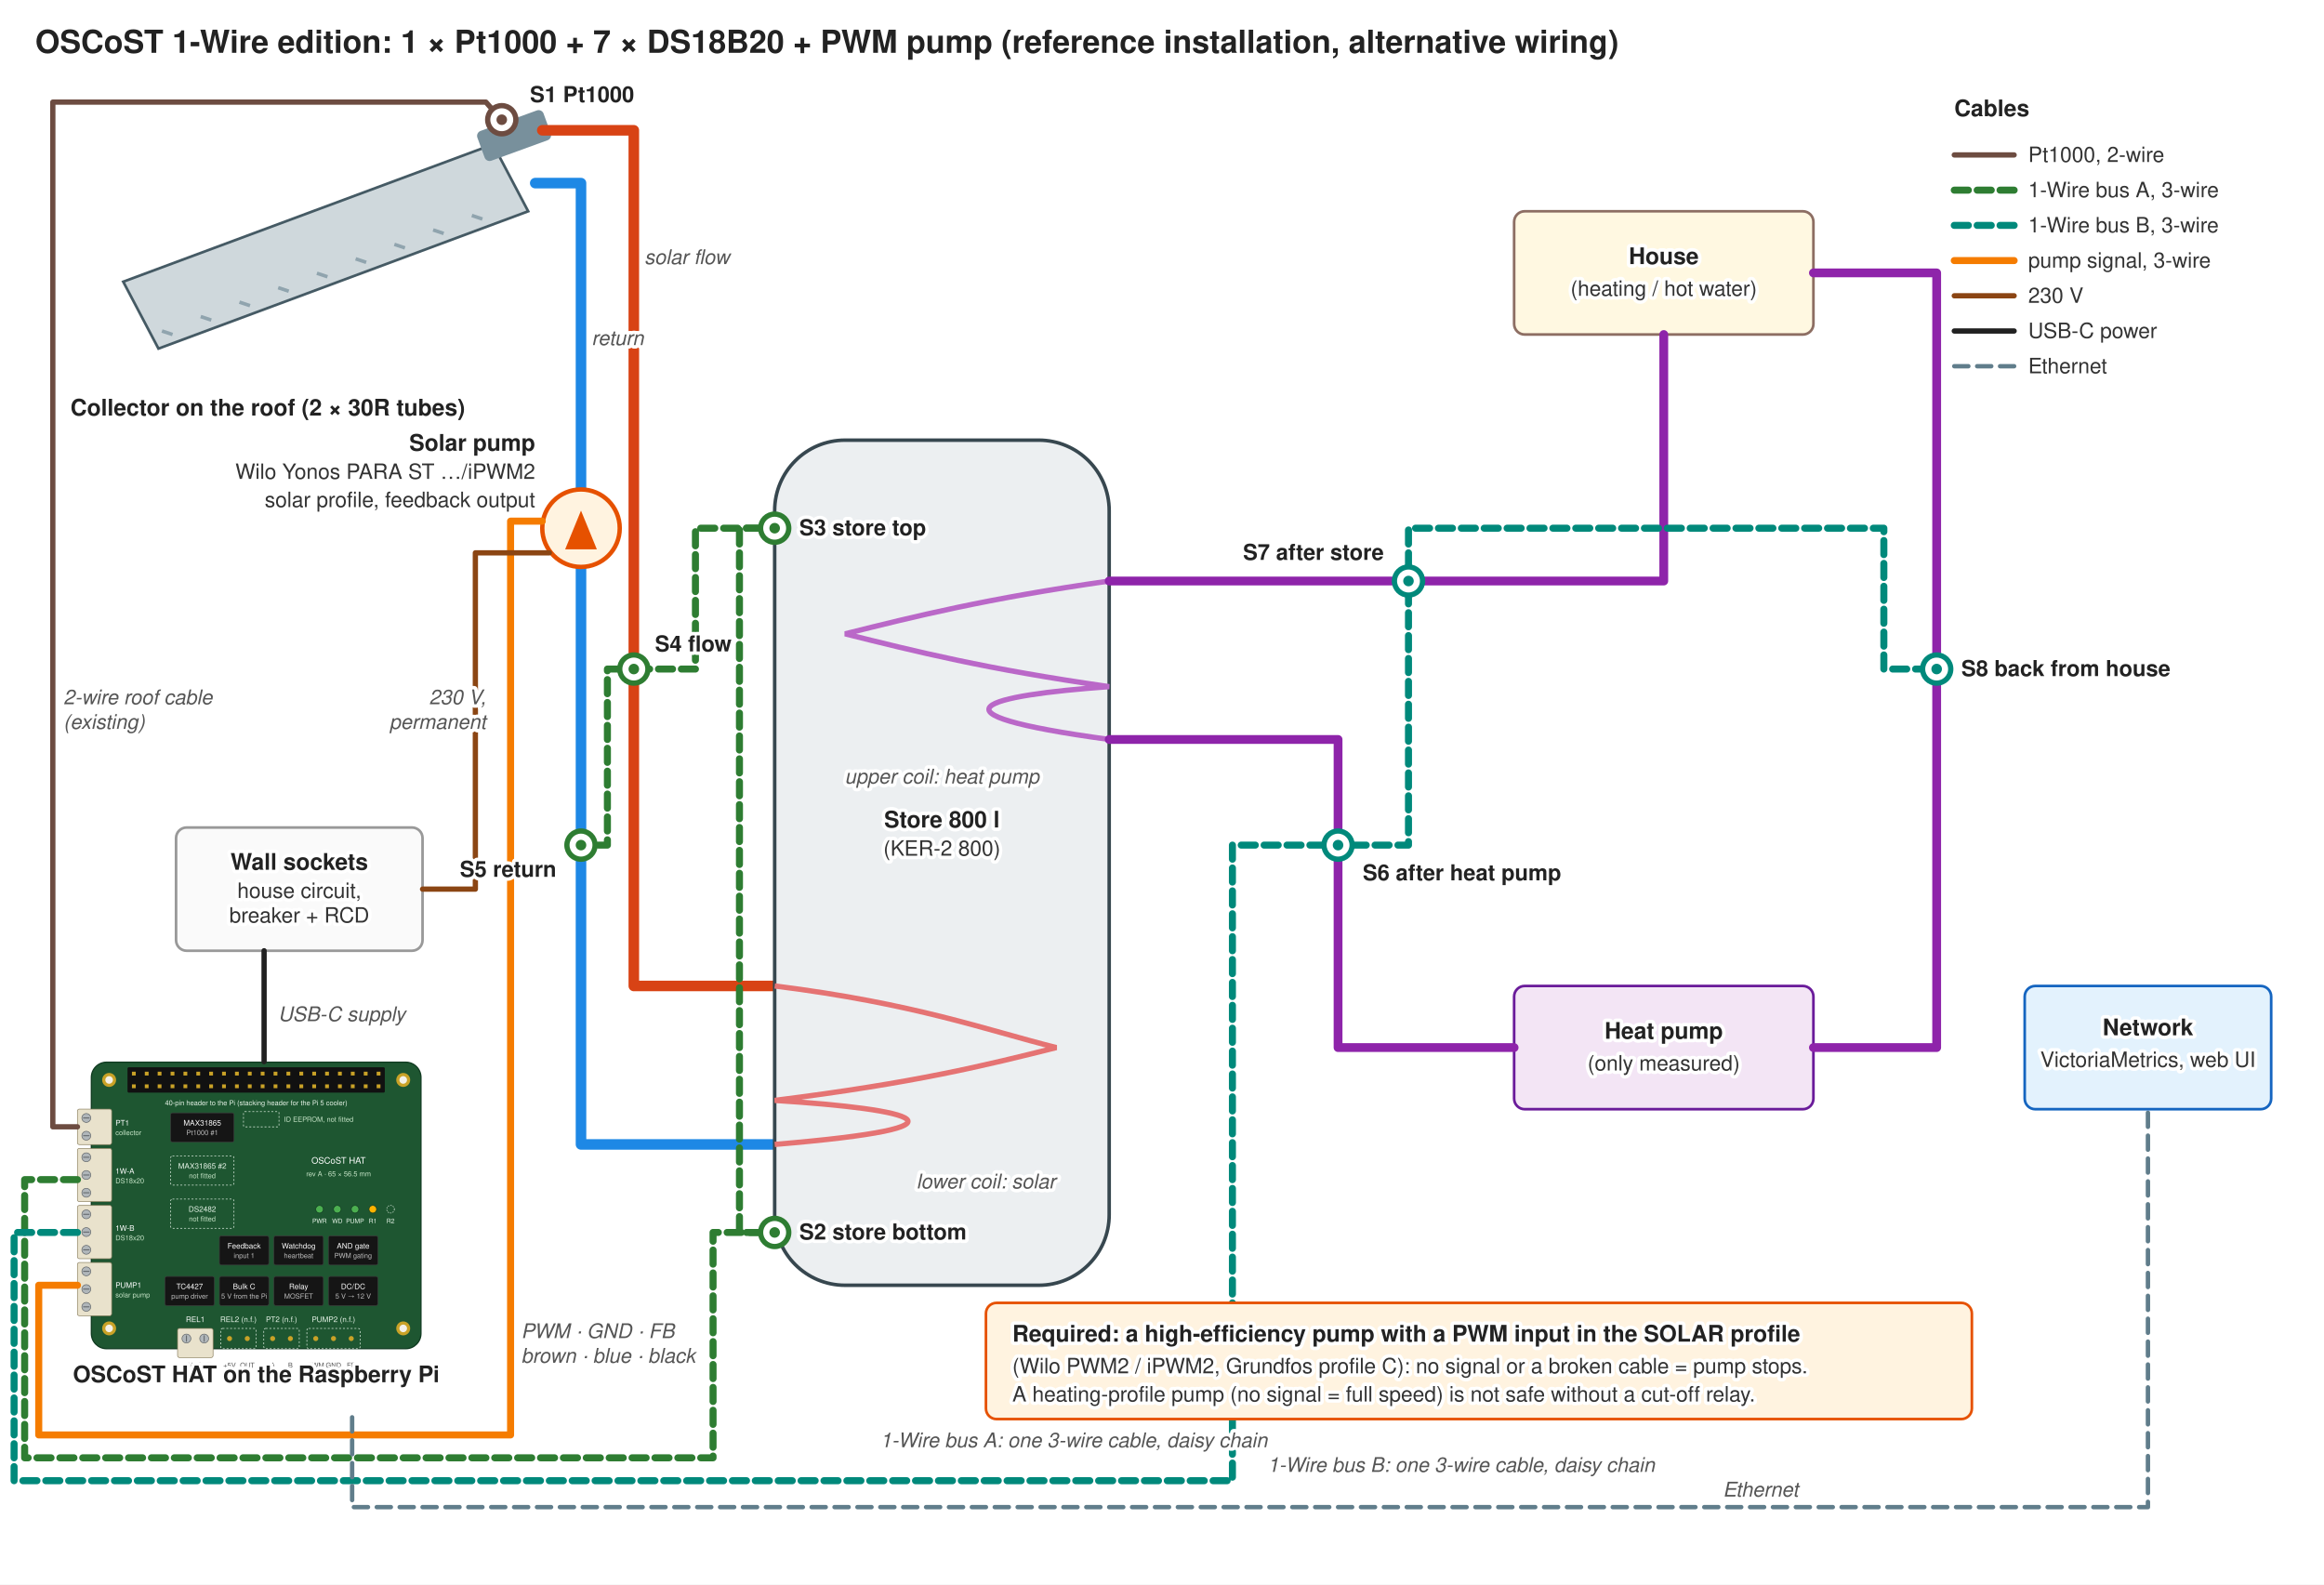
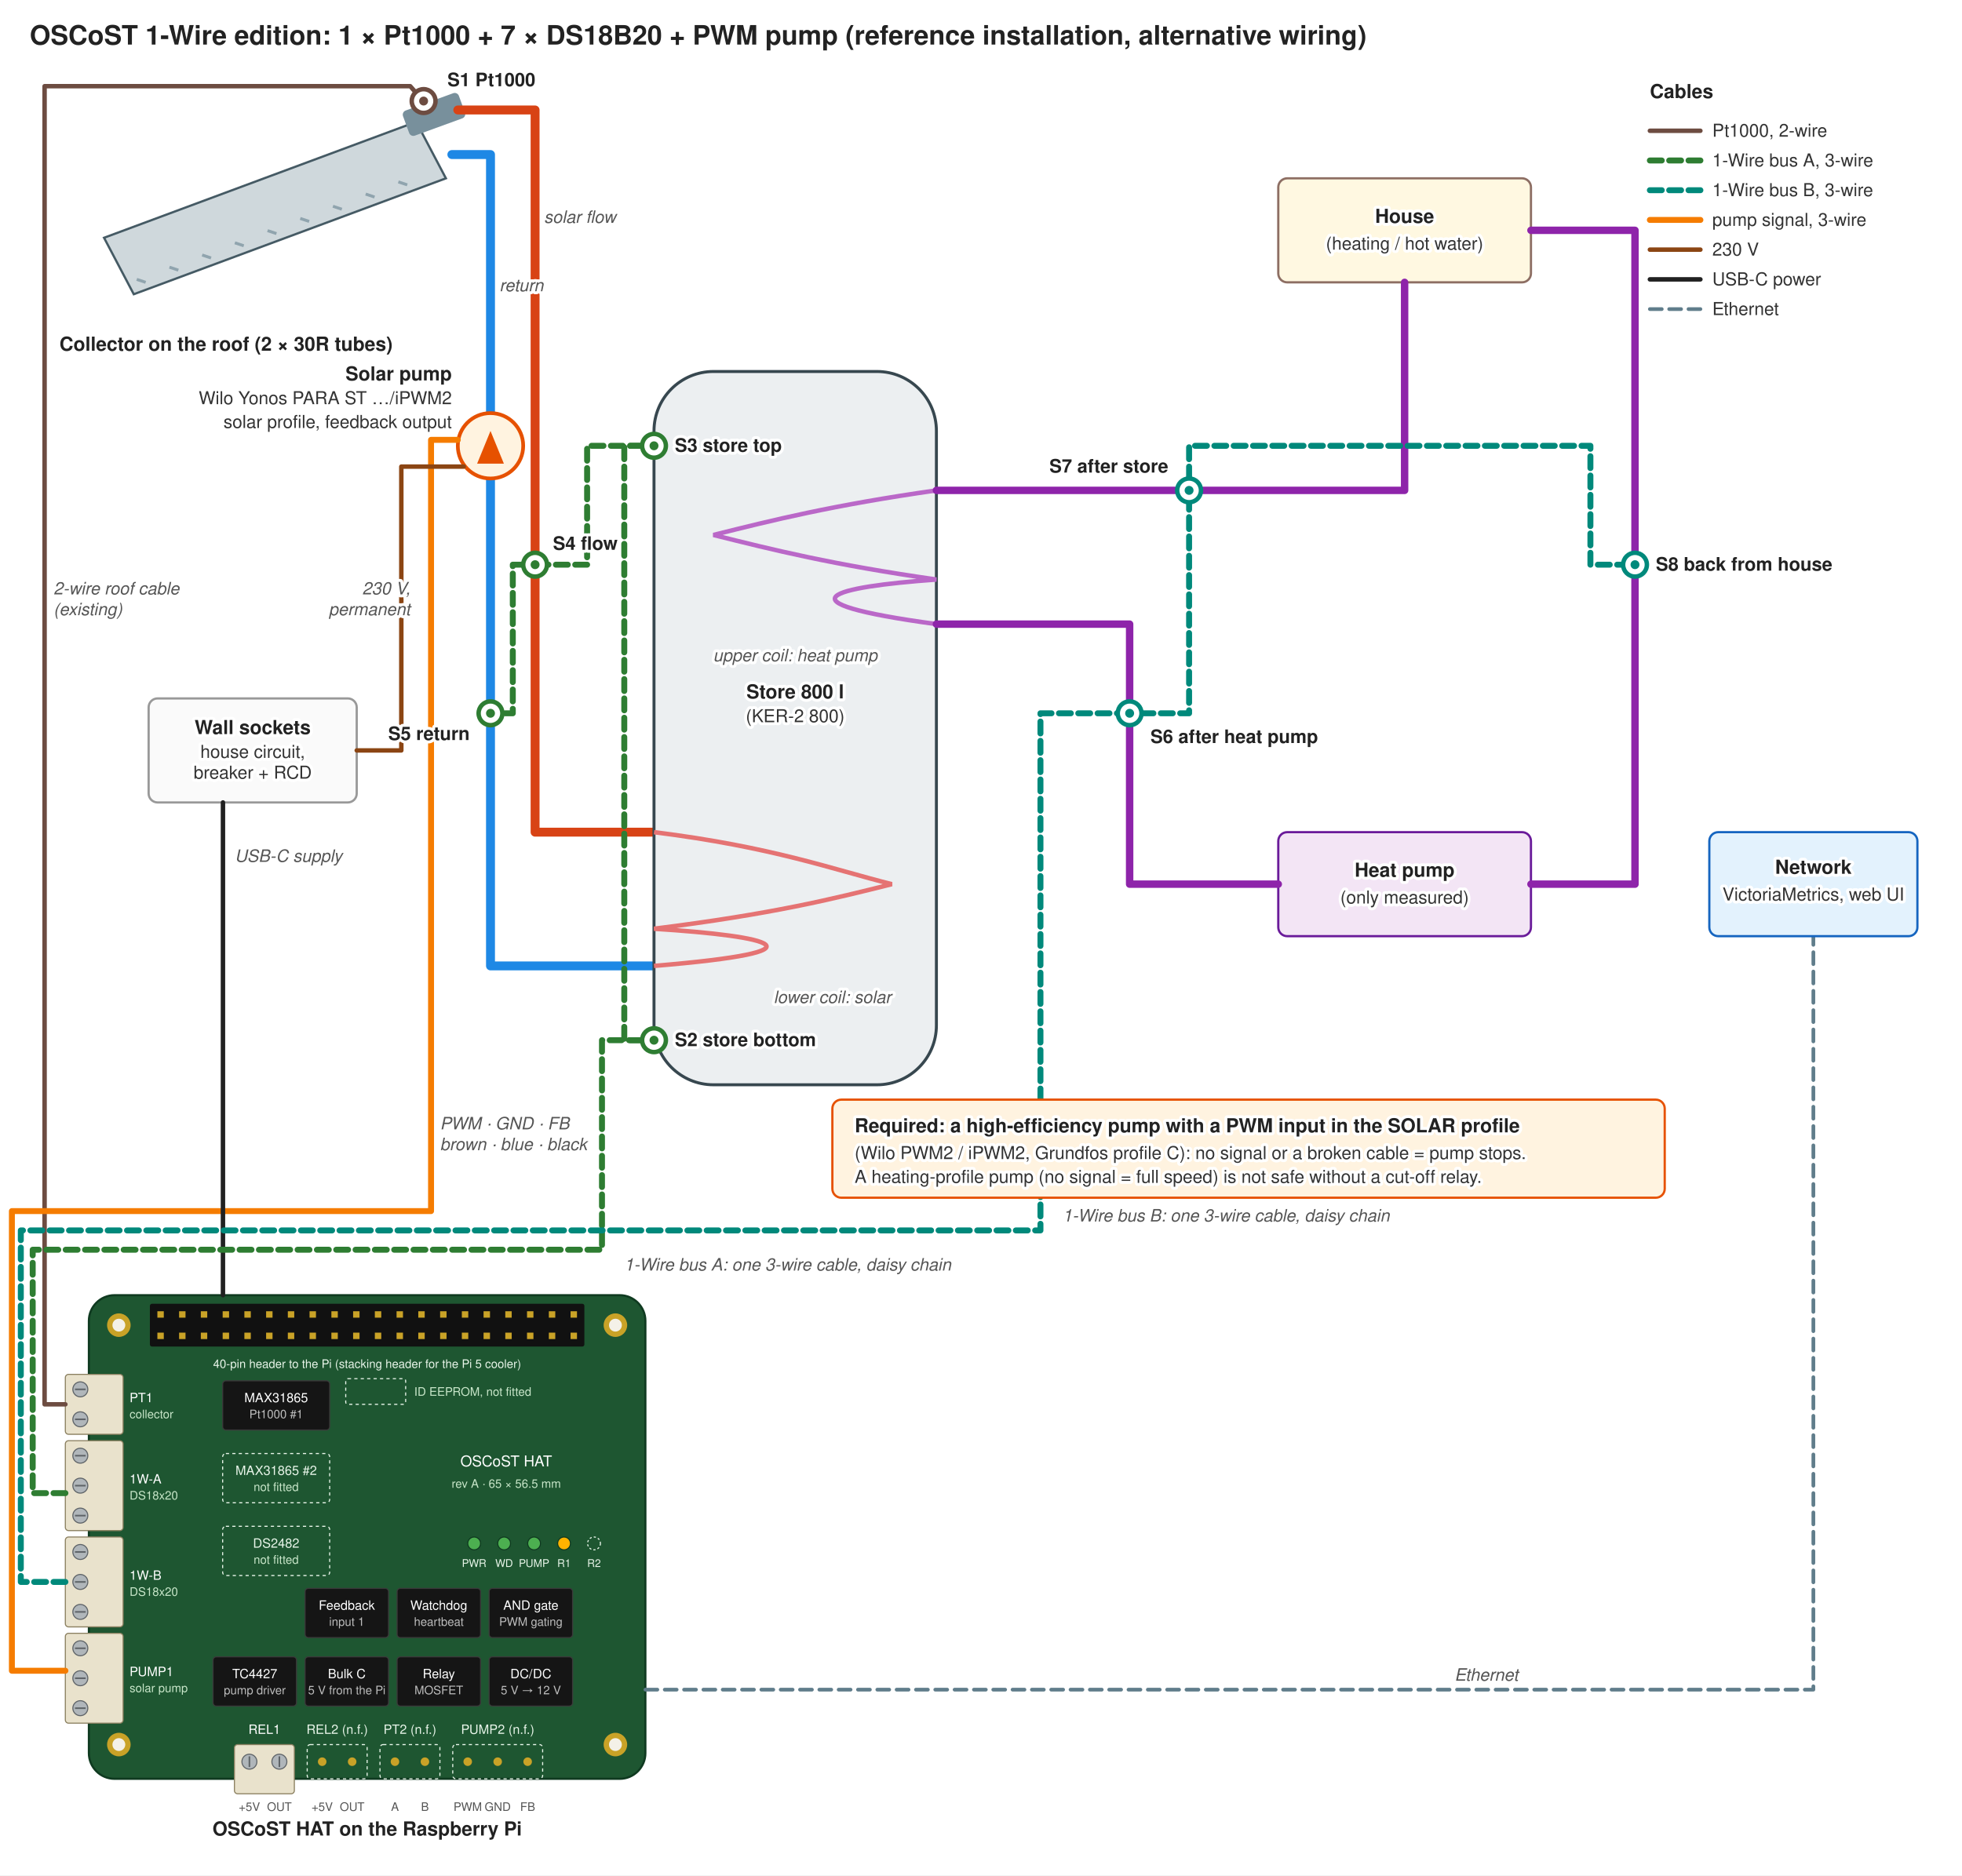
- <svg xmlns="http://www.w3.org/2000/svg" viewBox="0 0 1320 900" font-family="Helvetica, Arial, sans-serif">
+ <svg xmlns="http://www.w3.org/2000/svg" viewBox="0 0 1320 1262" font-family="Helvetica, Arial, sans-serif">
  <style>text{paint-order:stroke;stroke:#fff;stroke-width:4px;stroke-linejoin:round}.n{font-size:12px;fill:#333}.s{font-size:12.5px;font-weight:bold;fill:#222}.h{font-size:18px;font-weight:bold;fill:#222}.b{font-size:13px;font-weight:bold;fill:#222}.w{font-size:12px;fill:#fff;stroke:none}.wb{font-size:13px;font-weight:bold;fill:#fff;stroke:none}.o{font-size:11.5px;font-style:italic;fill:#555}.th,.ts{stroke:none}</style>
-   <rect width="1320" height="900" fill="white" />
+   <rect width="1320" height="1262" fill="white" />
  <text x="20" y="30" class="h" text-anchor="start">OSCoST 1-Wire edition: 1 × Pt1000 + 7 × DS18B20 + PWM pump (reference installation, alternative wiring)</text>
  <polygon points="70,160 280,82 300,120 90,198" fill="#cfd8dc" stroke="#455a64" stroke-width="1.5" />
  <line x1="92" y1="188.0" x2="98" y2="190.0" stroke="#90a4ae" stroke-width="2" />
  <line x1="114" y1="179.8" x2="120" y2="181.8" stroke="#90a4ae" stroke-width="2" />
  <line x1="136" y1="171.6" x2="142" y2="173.6" stroke="#90a4ae" stroke-width="2" />
  <line x1="158" y1="163.4" x2="164" y2="165.4" stroke="#90a4ae" stroke-width="2" />
  <line x1="180" y1="155.2" x2="186" y2="157.2" stroke="#90a4ae" stroke-width="2" />
  <line x1="202" y1="147.0" x2="208" y2="149.0" stroke="#90a4ae" stroke-width="2" />
  <line x1="224" y1="138.8" x2="230" y2="140.8" stroke="#90a4ae" stroke-width="2" />
  <line x1="246" y1="130.6" x2="252" y2="132.6" stroke="#90a4ae" stroke-width="2" />
  <line x1="268" y1="122.4" x2="274" y2="124.4" stroke="#90a4ae" stroke-width="2" />
  <rect x="272" y="68" width="40" height="18" rx="3" fill="#78909c" transform="rotate(-20 292 77)" />
  <text x="40" y="236" class="b" text-anchor="start">Collector on the roof (2 × 30R tubes)</text>
  <polyline points="308,74 360,74 360,560 440,560" fill="none" stroke="#d84315" stroke-width="6" stroke-linecap="round" stroke-linejoin="round" />
  <polyline points="440,650 330,650 330,104 304,104" fill="none" stroke="#1e88e5" stroke-width="6" stroke-linecap="round" stroke-linejoin="round" />
  <text x="366" y="150" class="o" text-anchor="start">solar flow</text>
  <text x="336" y="196" class="o" text-anchor="start">return</text>
  <circle cx="330" cy="300" r="22" fill="#fff3e0" stroke="#e65100" stroke-width="2.5" />
  <polygon points="321,312 339,312 330,290" fill="#e65100" />
  <text x="304" y="256" class="b" text-anchor="end">Solar pump</text>
  <text x="304" y="272" class="n" text-anchor="end">Wilo Yonos PARA ST …/iPWM2</text>
  <text x="304" y="288" class="n" text-anchor="end">solar profile, feedback output</text>
  <rect x="440" y="250" width="190" height="480" rx="40" fill="#eceff1" stroke="#37474f" stroke-width="2" />
  <path d="M440,560 C520,570 560,585 600,595 C560,605 520,615 440,625 C520,630 560,640 440,650" fill="none" stroke="#e57373" stroke-width="3" />
  <path d="M630,330 C560,340 520,350 480,360 C520,370 560,380 630,390 C560,395 520,405 630,420" fill="none" stroke="#ba68c8" stroke-width="3" />
  <text x="535" y="470" class="b" text-anchor="middle">Store 800 l</text>
  <text x="535" y="486" class="n" text-anchor="middle">(KER-2 800)</text>
  <text x="535" y="445" class="o" text-anchor="middle">upper coil: heat pump</text>
  <text x="560" y="675" class="o" text-anchor="middle">lower coil: solar</text>
  <rect x="860" y="120" width="170" height="70" rx="6" fill="#fff8e1" stroke="#8d6e63" stroke-width="1.5" />
  <text x="945" y="150" class="b" text-anchor="middle">House</text>
  <text x="945" y="168" class="n" text-anchor="middle">(heating / hot water)</text>
  <rect x="860" y="560" width="170" height="70" rx="6" fill="#f3e5f5" stroke="#6a1b9a" stroke-width="1.5" />
  <text x="945" y="590" class="b" text-anchor="middle">Heat pump</text>
  <text x="945" y="608" class="n" text-anchor="middle">(only measured)</text>
  <polyline points="860,595 760,595 760,420 630,420" fill="none" stroke="#8e24aa" stroke-width="5" stroke-linecap="round" stroke-linejoin="round" />
  <polyline points="630,330 945,330 945,190" fill="none" stroke="#8e24aa" stroke-width="5" stroke-linecap="round" stroke-linejoin="round" />
  <polyline points="1030,155 1100,155 1100,595 1030,595" fill="none" stroke="#8e24aa" stroke-width="5" stroke-linecap="round" stroke-linejoin="round" />
  <rect x="100" y="470" width="140" height="70" rx="6" fill="#fafafa" stroke="#999" stroke-width="1.5" />
  <text x="170" y="494" class="b" text-anchor="middle">Wall sockets</text>
  <text x="170" y="510" class="n" text-anchor="middle">house circuit,</text>
  <text x="170" y="524" class="n" text-anchor="middle">breaker + RCD</text>
-   <g transform="translate(23.1,592.5) scale(0.36)">
+   <g transform="translate(2.2,850.0) scale(0.72)">
    <rect x="80" y="30" width="520" height="452" rx="24" fill="#1E5631" stroke="#0F3A20" stroke-width="2" />
    <circle cx="108" cy="58" r="11" fill="#C9A227" />
    <circle cx="108" cy="58" r="6" fill="#F4F1E8" />
    <circle cx="572" cy="58" r="11" fill="#C9A227" />
    <circle cx="572" cy="58" r="6" fill="#F4F1E8" />
    <circle cx="108" cy="450" r="11" fill="#C9A227" />
    <circle cx="108" cy="450" r="6" fill="#F4F1E8" />
    <circle cx="572" cy="450" r="11" fill="#C9A227" />
    <circle cx="572" cy="450" r="6" fill="#F4F1E8" />
    <rect x="137" y="38" width="406" height="40" rx="2" fill="#111111" />
    <rect x="144.0" y="45" width="6" height="6" fill="#C9A227" />
    <rect x="144.0" y="65" width="6" height="6" fill="#C9A227" />
    <rect x="164.3" y="45" width="6" height="6" fill="#C9A227" />
    <rect x="164.3" y="65" width="6" height="6" fill="#C9A227" />
    <rect x="184.6" y="45" width="6" height="6" fill="#C9A227" />
    <rect x="184.6" y="65" width="6" height="6" fill="#C9A227" />
    <rect x="205.0" y="45" width="6" height="6" fill="#C9A227" />
    <rect x="205.0" y="65" width="6" height="6" fill="#C9A227" />
    <rect x="225.3" y="45" width="6" height="6" fill="#C9A227" />
    <rect x="225.3" y="65" width="6" height="6" fill="#C9A227" />
    <rect x="245.6" y="45" width="6" height="6" fill="#C9A227" />
    <rect x="245.6" y="65" width="6" height="6" fill="#C9A227" />
    <rect x="265.9" y="45" width="6" height="6" fill="#C9A227" />
    <rect x="265.9" y="65" width="6" height="6" fill="#C9A227" />
    <rect x="286.2" y="45" width="6" height="6" fill="#C9A227" />
    <rect x="286.2" y="65" width="6" height="6" fill="#C9A227" />
    <rect x="306.6" y="45" width="6" height="6" fill="#C9A227" />
    <rect x="306.6" y="65" width="6" height="6" fill="#C9A227" />
    <rect x="326.9" y="45" width="6" height="6" fill="#C9A227" />
    <rect x="326.9" y="65" width="6" height="6" fill="#C9A227" />
    <rect x="347.2" y="45" width="6" height="6" fill="#C9A227" />
    <rect x="347.2" y="65" width="6" height="6" fill="#C9A227" />
    <rect x="367.5" y="45" width="6" height="6" fill="#C9A227" />
    <rect x="367.5" y="65" width="6" height="6" fill="#C9A227" />
    <rect x="387.8" y="45" width="6" height="6" fill="#C9A227" />
    <rect x="387.8" y="65" width="6" height="6" fill="#C9A227" />
    <rect x="408.2" y="45" width="6" height="6" fill="#C9A227" />
    <rect x="408.2" y="65" width="6" height="6" fill="#C9A227" />
    <rect x="428.5" y="45" width="6" height="6" fill="#C9A227" />
    <rect x="428.5" y="65" width="6" height="6" fill="#C9A227" />
    <rect x="448.8" y="45" width="6" height="6" fill="#C9A227" />
    <rect x="448.8" y="65" width="6" height="6" fill="#C9A227" />
    <rect x="469.1" y="45" width="6" height="6" fill="#C9A227" />
    <rect x="469.1" y="65" width="6" height="6" fill="#C9A227" />
    <rect x="489.4" y="45" width="6" height="6" fill="#C9A227" />
    <rect x="489.4" y="65" width="6" height="6" fill="#C9A227" />
    <rect x="509.8" y="45" width="6" height="6" fill="#C9A227" />
    <rect x="509.8" y="65" width="6" height="6" fill="#C9A227" />
    <rect x="530.1" y="45" width="6" height="6" fill="#C9A227" />
    <rect x="530.1" y="65" width="6" height="6" fill="#C9A227" />
    <text class="ts" x="340" y="98" text-anchor="middle" style="font-size:11px;font-weight:400;fill:#E8F5E9">40-pin header to the Pi (stacking header for the Pi 5 cooler)</text>
    <rect x="320" y="108" width="56" height="24" rx="2" fill="none" stroke="#E8F5E9" stroke-width="1" stroke-dasharray="3 3" />
    <text class="ts" x="384" y="124" text-anchor="start" style="font-size:11px;font-weight:400;fill:#C8E6C9">ID EEPROM, not fitted</text>
    <rect x="58" y="104" width="54" height="56" rx="3" fill="#E9E2CC" stroke="#8A7F5F" stroke-width="1" />
    <circle cx="72" cy="118" r="7" fill="#B0B6BA" stroke="#5F6468" />
    <line x1="67" y1="118" x2="77" y2="118" stroke="#5F6468" stroke-width="1.5" />
    <circle cx="72" cy="146" r="7" fill="#B0B6BA" stroke="#5F6468" />
    <line x1="67" y1="146" x2="77" y2="146" stroke="#5F6468" stroke-width="1.5" />
    <text class="th" x="118" y="130.0" text-anchor="start" style="font-size:12px;font-weight:500;fill:#ffffff">PT1</text>
    <text class="ts" x="118" y="145.0" text-anchor="start" style="font-size:11px;font-weight:400;fill:#C8E6C9">collector</text>
    <rect x="58" y="166" width="54" height="84" rx="3" fill="#E9E2CC" stroke="#8A7F5F" stroke-width="1" />
    <circle cx="72" cy="180" r="7" fill="#B0B6BA" stroke="#5F6468" />
    <line x1="67" y1="180" x2="77" y2="180" stroke="#5F6468" stroke-width="1.5" />
    <circle cx="72" cy="208" r="7" fill="#B0B6BA" stroke="#5F6468" />
    <line x1="67" y1="208" x2="77" y2="208" stroke="#5F6468" stroke-width="1.5" />
    <circle cx="72" cy="236" r="7" fill="#B0B6BA" stroke="#5F6468" />
    <line x1="67" y1="236" x2="77" y2="236" stroke="#5F6468" stroke-width="1.5" />
    <text class="th" x="118" y="206.0" text-anchor="start" style="font-size:12px;font-weight:500;fill:#ffffff">1W-A</text>
    <text class="ts" x="118" y="221.0" text-anchor="start" style="font-size:11px;font-weight:400;fill:#C8E6C9">DS18x20</text>
    <rect x="58" y="256" width="54" height="84" rx="3" fill="#E9E2CC" stroke="#8A7F5F" stroke-width="1" />
    <circle cx="72" cy="270" r="7" fill="#B0B6BA" stroke="#5F6468" />
    <line x1="67" y1="270" x2="77" y2="270" stroke="#5F6468" stroke-width="1.5" />
    <circle cx="72" cy="298" r="7" fill="#B0B6BA" stroke="#5F6468" />
    <line x1="67" y1="298" x2="77" y2="298" stroke="#5F6468" stroke-width="1.5" />
    <circle cx="72" cy="326" r="7" fill="#B0B6BA" stroke="#5F6468" />
    <line x1="67" y1="326" x2="77" y2="326" stroke="#5F6468" stroke-width="1.5" />
    <text class="th" x="118" y="296.0" text-anchor="start" style="font-size:12px;font-weight:500;fill:#ffffff">1W-B</text>
    <text class="ts" x="118" y="311.0" text-anchor="start" style="font-size:11px;font-weight:400;fill:#C8E6C9">DS18x20</text>
    <rect x="58" y="346" width="54" height="84" rx="3" fill="#E9E2CC" stroke="#8A7F5F" stroke-width="1" />
    <circle cx="72" cy="360" r="7" fill="#B0B6BA" stroke="#5F6468" />
    <line x1="67" y1="360" x2="77" y2="360" stroke="#5F6468" stroke-width="1.5" />
    <circle cx="72" cy="388" r="7" fill="#B0B6BA" stroke="#5F6468" />
    <line x1="67" y1="388" x2="77" y2="388" stroke="#5F6468" stroke-width="1.5" />
    <circle cx="72" cy="416" r="7" fill="#B0B6BA" stroke="#5F6468" />
    <line x1="67" y1="416" x2="77" y2="416" stroke="#5F6468" stroke-width="1.5" />
    <text class="th" x="118" y="386.0" text-anchor="start" style="font-size:12px;font-weight:500;fill:#ffffff">PUMP1</text>
    <text class="ts" x="118" y="401.0" text-anchor="start" style="font-size:11px;font-weight:400;fill:#C8E6C9">solar pump</text>
    <rect x="216" y="450" width="56" height="46" rx="3" fill="#E9E2CC" stroke="#8A7F5F" stroke-width="1" />
    <circle cx="230" cy="466" r="7" fill="#B0B6BA" stroke="#5F6468" />
    <line x1="230" y1="461" x2="230" y2="471" stroke="#5F6468" stroke-width="1.5" />
    <text class="ts" x="230" y="512" text-anchor="middle" style="font-size:11px;font-weight:400;fill:#555555">+5V</text>
    <circle cx="258" cy="466" r="7" fill="#B0B6BA" stroke="#5F6468" />
    <line x1="258" y1="461" x2="258" y2="471" stroke="#5F6468" stroke-width="1.5" />
    <text class="ts" x="258" y="512" text-anchor="middle" style="font-size:11px;font-weight:400;fill:#555555">OUT</text>
    <text class="th" x="244.0" y="440" text-anchor="middle" style="font-size:12px;font-weight:500;fill:#ffffff">REL1</text>
    <rect x="284" y="450" width="56" height="32" rx="3" fill="none" stroke="#E8F5E9" stroke-width="1" stroke-dasharray="3 3" />
    <circle cx="298" cy="466" r="4" fill="#C9A227" />
    <text class="ts" x="298" y="512" text-anchor="middle" style="font-size:11px;font-weight:400;fill:#555555">+5V</text>
    <circle cx="326" cy="466" r="4" fill="#C9A227" />
    <text class="ts" x="326" y="512" text-anchor="middle" style="font-size:11px;font-weight:400;fill:#555555">OUT</text>
    <text class="th" x="312.0" y="440" text-anchor="middle" style="font-size:12px;font-weight:500;fill:#E8F5E9">REL2 (n.f.)</text>
    <rect x="352" y="450" width="56" height="32" rx="3" fill="none" stroke="#E8F5E9" stroke-width="1" stroke-dasharray="3 3" />
    <circle cx="366" cy="466" r="4" fill="#C9A227" />
    <text class="ts" x="366" y="512" text-anchor="middle" style="font-size:11px;font-weight:400;fill:#555555">A</text>
    <circle cx="394" cy="466" r="4" fill="#C9A227" />
    <text class="ts" x="394" y="512" text-anchor="middle" style="font-size:11px;font-weight:400;fill:#555555">B</text>
    <text class="th" x="380.0" y="440" text-anchor="middle" style="font-size:12px;font-weight:500;fill:#E8F5E9">PT2 (n.f.)</text>
    <rect x="420" y="450" width="84" height="32" rx="3" fill="none" stroke="#E8F5E9" stroke-width="1" stroke-dasharray="3 3" />
    <circle cx="434" cy="466" r="4" fill="#C9A227" />
    <text class="ts" x="434" y="512" text-anchor="middle" style="font-size:11px;font-weight:400;fill:#555555">PWM</text>
    <circle cx="462" cy="466" r="4" fill="#C9A227" />
    <text class="ts" x="462" y="512" text-anchor="middle" style="font-size:11px;font-weight:400;fill:#555555">GND</text>
    <circle cx="490" cy="466" r="4" fill="#C9A227" />
    <text class="ts" x="490" y="512" text-anchor="middle" style="font-size:11px;font-weight:400;fill:#555555">FB</text>
    <text class="th" x="462.0" y="440" text-anchor="middle" style="font-size:12px;font-weight:500;fill:#E8F5E9">PUMP2 (n.f.)</text>
    <rect x="205" y="110" width="100" height="46" rx="3" fill="#151515" stroke="#3a3a3a" stroke-width="1" />
    <text class="th" x="255.0" y="130.0" text-anchor="middle" style="font-size:12px;font-weight:500;fill:#ffffff">MAX31865</text>
    <text class="ts" x="255.0" y="145.0" text-anchor="middle" style="font-size:11px;font-weight:400;fill:#bdbdbd">Pt1000 #1</text>
    <rect x="205" y="178" width="100" height="46" rx="3" fill="none" stroke="#E8F5E9" stroke-width="1" stroke-dasharray="3 3" />
    <text class="th" x="255" y="198" text-anchor="middle" style="font-size:12px;font-weight:500;fill:#E8F5E9">MAX31865 #2</text>
    <text class="ts" x="255" y="213" text-anchor="middle" style="font-size:11px;font-weight:400;fill:#C8E6C9">not fitted</text>
    <rect x="205" y="246" width="100" height="46" rx="3" fill="none" stroke="#E8F5E9" stroke-width="1" stroke-dasharray="3 3" />
    <text class="th" x="255" y="266" text-anchor="middle" style="font-size:12px;font-weight:500;fill:#E8F5E9">DS2482</text>
    <text class="ts" x="255" y="281" text-anchor="middle" style="font-size:11px;font-weight:400;fill:#C8E6C9">not fitted</text>
    <rect x="196" y="368" width="78" height="46" rx="3" fill="#151515" stroke="#3a3a3a" stroke-width="1" />
    <text class="th" x="235.0" y="388.0" text-anchor="middle" style="font-size:12px;font-weight:500;fill:#ffffff">TC4427</text>
    <text class="ts" x="235.0" y="403.0" text-anchor="middle" style="font-size:11px;font-weight:400;fill:#bdbdbd">pump driver</text>
    <rect x="282" y="368" width="78" height="46" rx="3" fill="#151515" stroke="#3a3a3a" stroke-width="1" />
    <text class="th" x="321.0" y="388.0" text-anchor="middle" style="font-size:12px;font-weight:500;fill:#ffffff">Bulk C</text>
    <text class="ts" x="321.0" y="403.0" text-anchor="middle" style="font-size:11px;font-weight:400;fill:#bdbdbd">5 V from the Pi</text>
    <rect x="368" y="368" width="78" height="46" rx="3" fill="#151515" stroke="#3a3a3a" stroke-width="1" />
    <text class="th" x="407.0" y="388.0" text-anchor="middle" style="font-size:12px;font-weight:500;fill:#ffffff">Relay</text>
    <text class="ts" x="407.0" y="403.0" text-anchor="middle" style="font-size:11px;font-weight:400;fill:#bdbdbd">MOSFET</text>
    <rect x="454" y="368" width="78" height="46" rx="3" fill="#151515" stroke="#3a3a3a" stroke-width="1" />
    <text class="th" x="493.0" y="388.0" text-anchor="middle" style="font-size:12px;font-weight:500;fill:#ffffff">DC/DC</text>
    <text class="ts" x="493.0" y="403.0" text-anchor="middle" style="font-size:11px;font-weight:400;fill:#bdbdbd">5 V → 12 V</text>
    <rect x="282" y="304" width="78" height="46" rx="3" fill="#151515" stroke="#3a3a3a" stroke-width="1" />
    <text class="th" x="321.0" y="324.0" text-anchor="middle" style="font-size:12px;font-weight:500;fill:#ffffff">Feedback</text>
    <text class="ts" x="321.0" y="339.0" text-anchor="middle" style="font-size:11px;font-weight:400;fill:#bdbdbd">input 1</text>
    <rect x="368" y="304" width="78" height="46" rx="3" fill="#151515" stroke="#3a3a3a" stroke-width="1" />
    <text class="th" x="407.0" y="324.0" text-anchor="middle" style="font-size:12px;font-weight:500;fill:#ffffff">Watchdog</text>
    <text class="ts" x="407.0" y="339.0" text-anchor="middle" style="font-size:11px;font-weight:400;fill:#bdbdbd">heartbeat</text>
    <rect x="454" y="304" width="78" height="46" rx="3" fill="#151515" stroke="#3a3a3a" stroke-width="1" />
    <text class="th" x="493.0" y="324.0" text-anchor="middle" style="font-size:12px;font-weight:500;fill:#ffffff">AND gate</text>
    <text class="ts" x="493.0" y="339.0" text-anchor="middle" style="font-size:11px;font-weight:400;fill:#bdbdbd">PWM gating</text>
    <circle cx="440" cy="262" r="6" fill="#4CAF50" stroke="#0F3A20" />
    <text class="ts" x="440" y="284" text-anchor="middle" style="font-size:10px;font-weight:400;fill:#E8F5E9">PWR</text>
    <circle cx="468" cy="262" r="6" fill="#4CAF50" stroke="#0F3A20" />
    <text class="ts" x="468" y="284" text-anchor="middle" style="font-size:10px;font-weight:400;fill:#E8F5E9">WD</text>
    <circle cx="496" cy="262" r="6" fill="#4CAF50" stroke="#0F3A20" />
    <text class="ts" x="496" y="284" text-anchor="middle" style="font-size:10px;font-weight:400;fill:#E8F5E9">PUMP</text>
    <circle cx="524" cy="262" r="6" fill="#FFB300" stroke="#0F3A20" />
    <text class="ts" x="524" y="284" text-anchor="middle" style="font-size:10px;font-weight:400;fill:#E8F5E9">R1</text>
    <circle cx="552" cy="262" r="6" fill="none" stroke="#E8F5E9" stroke-dasharray="2 2" />
    <text class="ts" x="552" y="284" text-anchor="middle" style="font-size:10px;font-weight:400;fill:#E8F5E9">R2</text>
    <text class="th" x="470" y="190" text-anchor="middle" style="font-size:14px;font-weight:500;fill:#ffffff">OSCoST HAT</text>
    <text class="ts" x="470" y="210" text-anchor="middle" style="font-size:11px;font-weight:400;fill:#C8E6C9">rev A · 65 × 56.5 mm</text>
  </g>
-   <text x="145.52" y="785.08" class="b" text-anchor="middle">OSCoST HAT on the Raspberry Pi</text>
-   <polyline points="44,640 30,640 30,58 276,58 283,66" fill="none" stroke="#6d4c41" stroke-width="3" stroke-linecap="round" stroke-linejoin="round" />
+   <text x="247.04" y="1235.2" class="b" text-anchor="middle">OSCoST HAT on the Raspberry Pi</text>
+   <polyline points="44,945.04 30,945.04 30,58 276,58 283,66" fill="none" stroke="#6d4c41" stroke-width="3" stroke-linecap="round" stroke-linejoin="round" />
  <text x="36" y="400" class="o" text-anchor="start">2-wire roof cable</text>
  <text x="36" y="414" class="o" text-anchor="start">(existing)</text>
-   <polyline points="44,730 22,730 22,815 290,815 290,296 308,296" fill="none" stroke="#f57c00" stroke-width="4" stroke-linecap="round" stroke-linejoin="round" />
+   <polyline points="44,1124.32 8,1124.32 8,815 290,815 290,296 308,296" fill="none" stroke="#f57c00" stroke-width="4" stroke-linecap="round" stroke-linejoin="round" />
  <polyline points="312,314 270,314 270,505 240,505" fill="none" stroke="#8B4513" stroke-width="3" stroke-linecap="round" stroke-linejoin="round" />
  <text x="296" y="760" class="o" text-anchor="start">PWM · GND · FB</text>
  <text x="296" y="774" class="o" text-anchor="start">brown · blue · black</text>
  <text x="276" y="400" class="o" text-anchor="end">230 V,</text>
  <text x="276" y="414" class="o" text-anchor="end">permanent</text>
-   <polyline points="150,603 150,540" fill="none" stroke="#212121" stroke-width="3" stroke-linecap="round" stroke-linejoin="round" />
+   <polyline points="150,540 150,871.6" fill="none" stroke="#212121" stroke-width="3" stroke-linecap="round" stroke-linejoin="round" />
  <text x="158" y="580" class="o" text-anchor="start">USB-C supply</text>
-   <polyline points="44,670 14,670 14,828 405,828 405,700 432,700" fill="none" stroke="#2e7d32" stroke-width="4" stroke-linecap="round" stroke-linejoin="round" stroke-dasharray="8 5" />
+   <polyline points="44,1004.8 22,1004.8 22,841 405,841 405,700 432,700" fill="none" stroke="#2e7d32" stroke-width="4" stroke-linecap="round" stroke-linejoin="round" stroke-dasharray="8 5" />
  <polyline points="432,700 420,700 420,300 432,300" fill="none" stroke="#2e7d32" stroke-width="4" stroke-linecap="round" stroke-linejoin="round" stroke-dasharray="8 5" />
  <polyline points="432,300 395,300 395,380 368,380" fill="none" stroke="#2e7d32" stroke-width="4" stroke-linecap="round" stroke-linejoin="round" stroke-dasharray="8 5" />
  <polyline points="352,380 345,380 345,480 338,480" fill="none" stroke="#2e7d32" stroke-width="4" stroke-linecap="round" stroke-linejoin="round" stroke-dasharray="8 5" />
-   <polyline points="44,700 8,700 8,841 700,841 700,480 752,480" fill="none" stroke="#00897b" stroke-width="4" stroke-linecap="round" stroke-linejoin="round" stroke-dasharray="8 5" />
+   <polyline points="44,1064.56 14,1064.56 14,828 700,828 700,480 752,480" fill="none" stroke="#00897b" stroke-width="4" stroke-linecap="round" stroke-linejoin="round" stroke-dasharray="8 5" />
  <polyline points="768,480 800,480 800,338" fill="none" stroke="#00897b" stroke-width="4" stroke-linecap="round" stroke-linejoin="round" stroke-dasharray="8 5" />
  <polyline points="800,322 800,300 1070,300 1070,380 1092,380" fill="none" stroke="#00897b" stroke-width="4" stroke-linecap="round" stroke-linejoin="round" stroke-dasharray="8 5" />
-   <polyline points="200,805 200,856 1220,856 1220,630" fill="none" stroke="#607d8b" stroke-width="2.5" stroke-linecap="round" stroke-linejoin="round" stroke-dasharray="8 5" />
+   <polyline points="434.24,1137.04 1220,1137.04 1220,630" fill="none" stroke="#607d8b" stroke-width="2.5" stroke-linecap="round" stroke-linejoin="round" stroke-dasharray="8 5" />
  <rect x="1150" y="560" width="140" height="70" rx="6" fill="#e3f2fd" stroke="#1565c0" stroke-width="1.5" />
  <text x="1220" y="588" class="b" text-anchor="middle">Network</text>
  <text x="1220" y="606" class="n" text-anchor="middle">VictoriaMetrics, web UI</text>
-   <text x="1000" y="850" class="o" text-anchor="middle">Ethernet</text>
-   <text x="500" y="822" class="o" text-anchor="start">1-Wire bus A: one 3-wire cable, daisy chain</text>
+   <text x="1000" y="1131.04" class="o" text-anchor="middle">Ethernet</text>
+   <text x="420" y="855" class="o" text-anchor="start">1-Wire bus A: one 3-wire cable, daisy chain</text>
  <text x="500" y="835" class="o" text-anchor="start" />
-   <text x="720" y="836" class="o" text-anchor="start">1-Wire bus B: one 3-wire cable, daisy chain</text>
+   <text x="715" y="822" class="o" text-anchor="start">1-Wire bus B: one 3-wire cable, daisy chain</text>
  <circle cx="285" cy="68" r="8" fill="#fff" stroke="#6d4c41" stroke-width="3" />
  <circle cx="285" cy="68" r="3" fill="#6d4c41" />
  <text x="301" y="58" class="s" text-anchor="start">S1 Pt1000</text>
  <circle cx="440" cy="700" r="8" fill="#fff" stroke="#2e7d32" stroke-width="3" />
  <circle cx="440" cy="700" r="3" fill="#2e7d32" />
  <text x="454" y="704" class="s" text-anchor="start">S2 store bottom</text>
  <circle cx="440" cy="300" r="8" fill="#fff" stroke="#2e7d32" stroke-width="3" />
  <circle cx="440" cy="300" r="3" fill="#2e7d32" />
  <text x="454" y="304" class="s" text-anchor="start">S3 store top</text>
  <circle cx="360" cy="380" r="8" fill="#fff" stroke="#2e7d32" stroke-width="3" />
  <circle cx="360" cy="380" r="3" fill="#2e7d32" />
  <text x="372" y="370" class="s" text-anchor="start">S4 flow</text>
  <circle cx="330" cy="480" r="8" fill="#fff" stroke="#2e7d32" stroke-width="3" />
  <circle cx="330" cy="480" r="3" fill="#2e7d32" />
  <text x="316" y="498" class="s" text-anchor="end">S5 return</text>
  <circle cx="760" cy="480" r="8" fill="#fff" stroke="#00897b" stroke-width="3" />
  <circle cx="760" cy="480" r="3" fill="#00897b" />
  <text x="774" y="500" class="s" text-anchor="start">S6 after heat pump</text>
  <circle cx="800" cy="330" r="8" fill="#fff" stroke="#00897b" stroke-width="3" />
  <circle cx="800" cy="330" r="3" fill="#00897b" />
  <text x="786" y="318" class="s" text-anchor="end">S7 after store</text>
  <circle cx="1100" cy="380" r="8" fill="#fff" stroke="#00897b" stroke-width="3" />
  <circle cx="1100" cy="380" r="3" fill="#00897b" />
  <text x="1114" y="384" class="s" text-anchor="start">S8 back from house</text>
  <text x="1110" y="66" class="b" text-anchor="start">Cables</text>
  <polyline points="1110,88 1144,88" fill="none" stroke="#6d4c41" stroke-width="3" stroke-linecap="round" stroke-linejoin="round" />
  <text x="1152" y="92" class="n" text-anchor="start">Pt1000, 2-wire</text>
  <polyline points="1110,108 1144,108" fill="none" stroke="#2e7d32" stroke-width="4" stroke-linecap="round" stroke-linejoin="round" stroke-dasharray="8 5" />
  <text x="1152" y="112" class="n" text-anchor="start">1-Wire bus A, 3-wire</text>
  <polyline points="1110,128 1144,128" fill="none" stroke="#00897b" stroke-width="4" stroke-linecap="round" stroke-linejoin="round" stroke-dasharray="8 5" />
  <text x="1152" y="132" class="n" text-anchor="start">1-Wire bus B, 3-wire</text>
  <polyline points="1110,148 1144,148" fill="none" stroke="#f57c00" stroke-width="4" stroke-linecap="round" stroke-linejoin="round" />
  <text x="1152" y="152" class="n" text-anchor="start">pump signal, 3-wire</text>
  <polyline points="1110,168 1144,168" fill="none" stroke="#8B4513" stroke-width="3" stroke-linecap="round" stroke-linejoin="round" />
  <text x="1152" y="172" class="n" text-anchor="start">230 V</text>
  <polyline points="1110,188 1144,188" fill="none" stroke="#212121" stroke-width="3" stroke-linecap="round" stroke-linejoin="round" />
  <text x="1152" y="192" class="n" text-anchor="start">USB-C power</text>
  <polyline points="1110,208 1144,208" fill="none" stroke="#607d8b" stroke-width="2.5" stroke-linecap="round" stroke-linejoin="round" stroke-dasharray="8 5" />
  <text x="1152" y="212" class="n" text-anchor="start">Ethernet</text>
  <rect x="560" y="740" width="560" height="66" rx="6" fill="#fff3e0" stroke="#e65100" stroke-width="1.5" />
  <text x="575" y="762" class="b" text-anchor="start">Required: a high-efficiency pump with a PWM input in the SOLAR profile</text>
  <text x="575" y="780" class="n" text-anchor="start">(Wilo PWM2 / iPWM2, Grundfos profile C): no signal or a broken cable = pump stops.</text>
  <text x="575" y="796" class="n" text-anchor="start">A heating-profile pump (no signal = full speed) is not safe without a cut-off relay.</text>
</svg>
